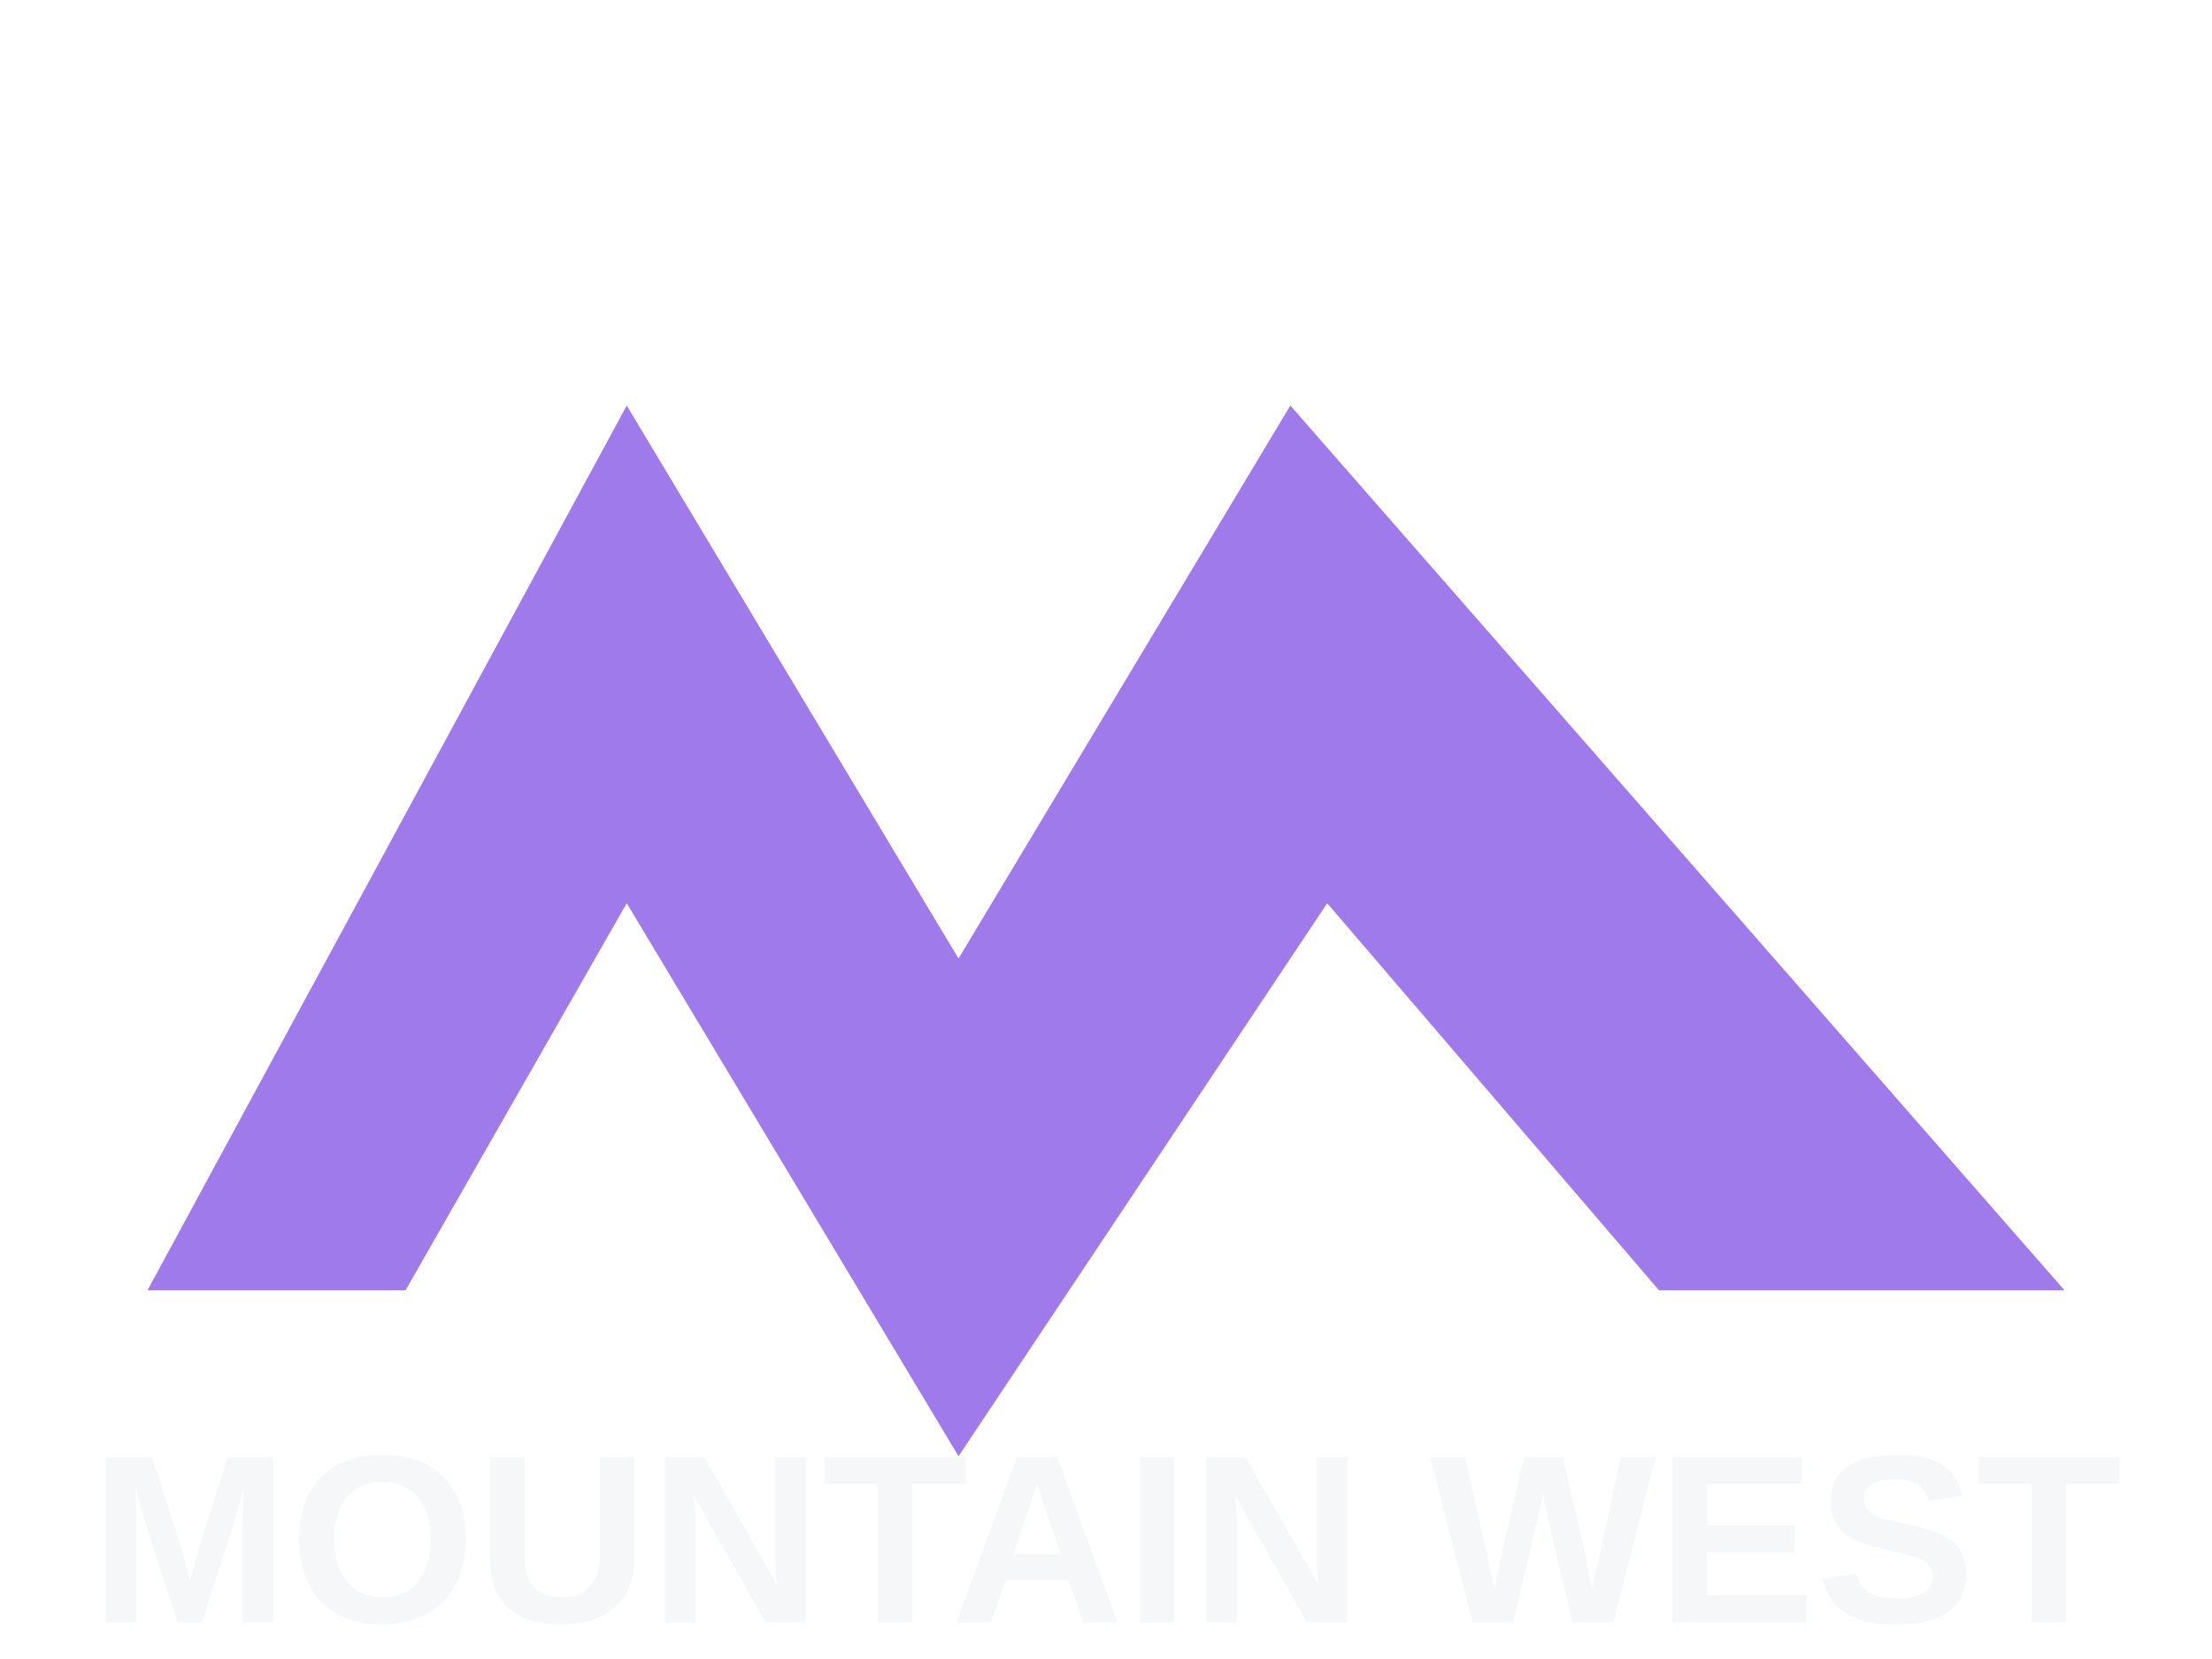
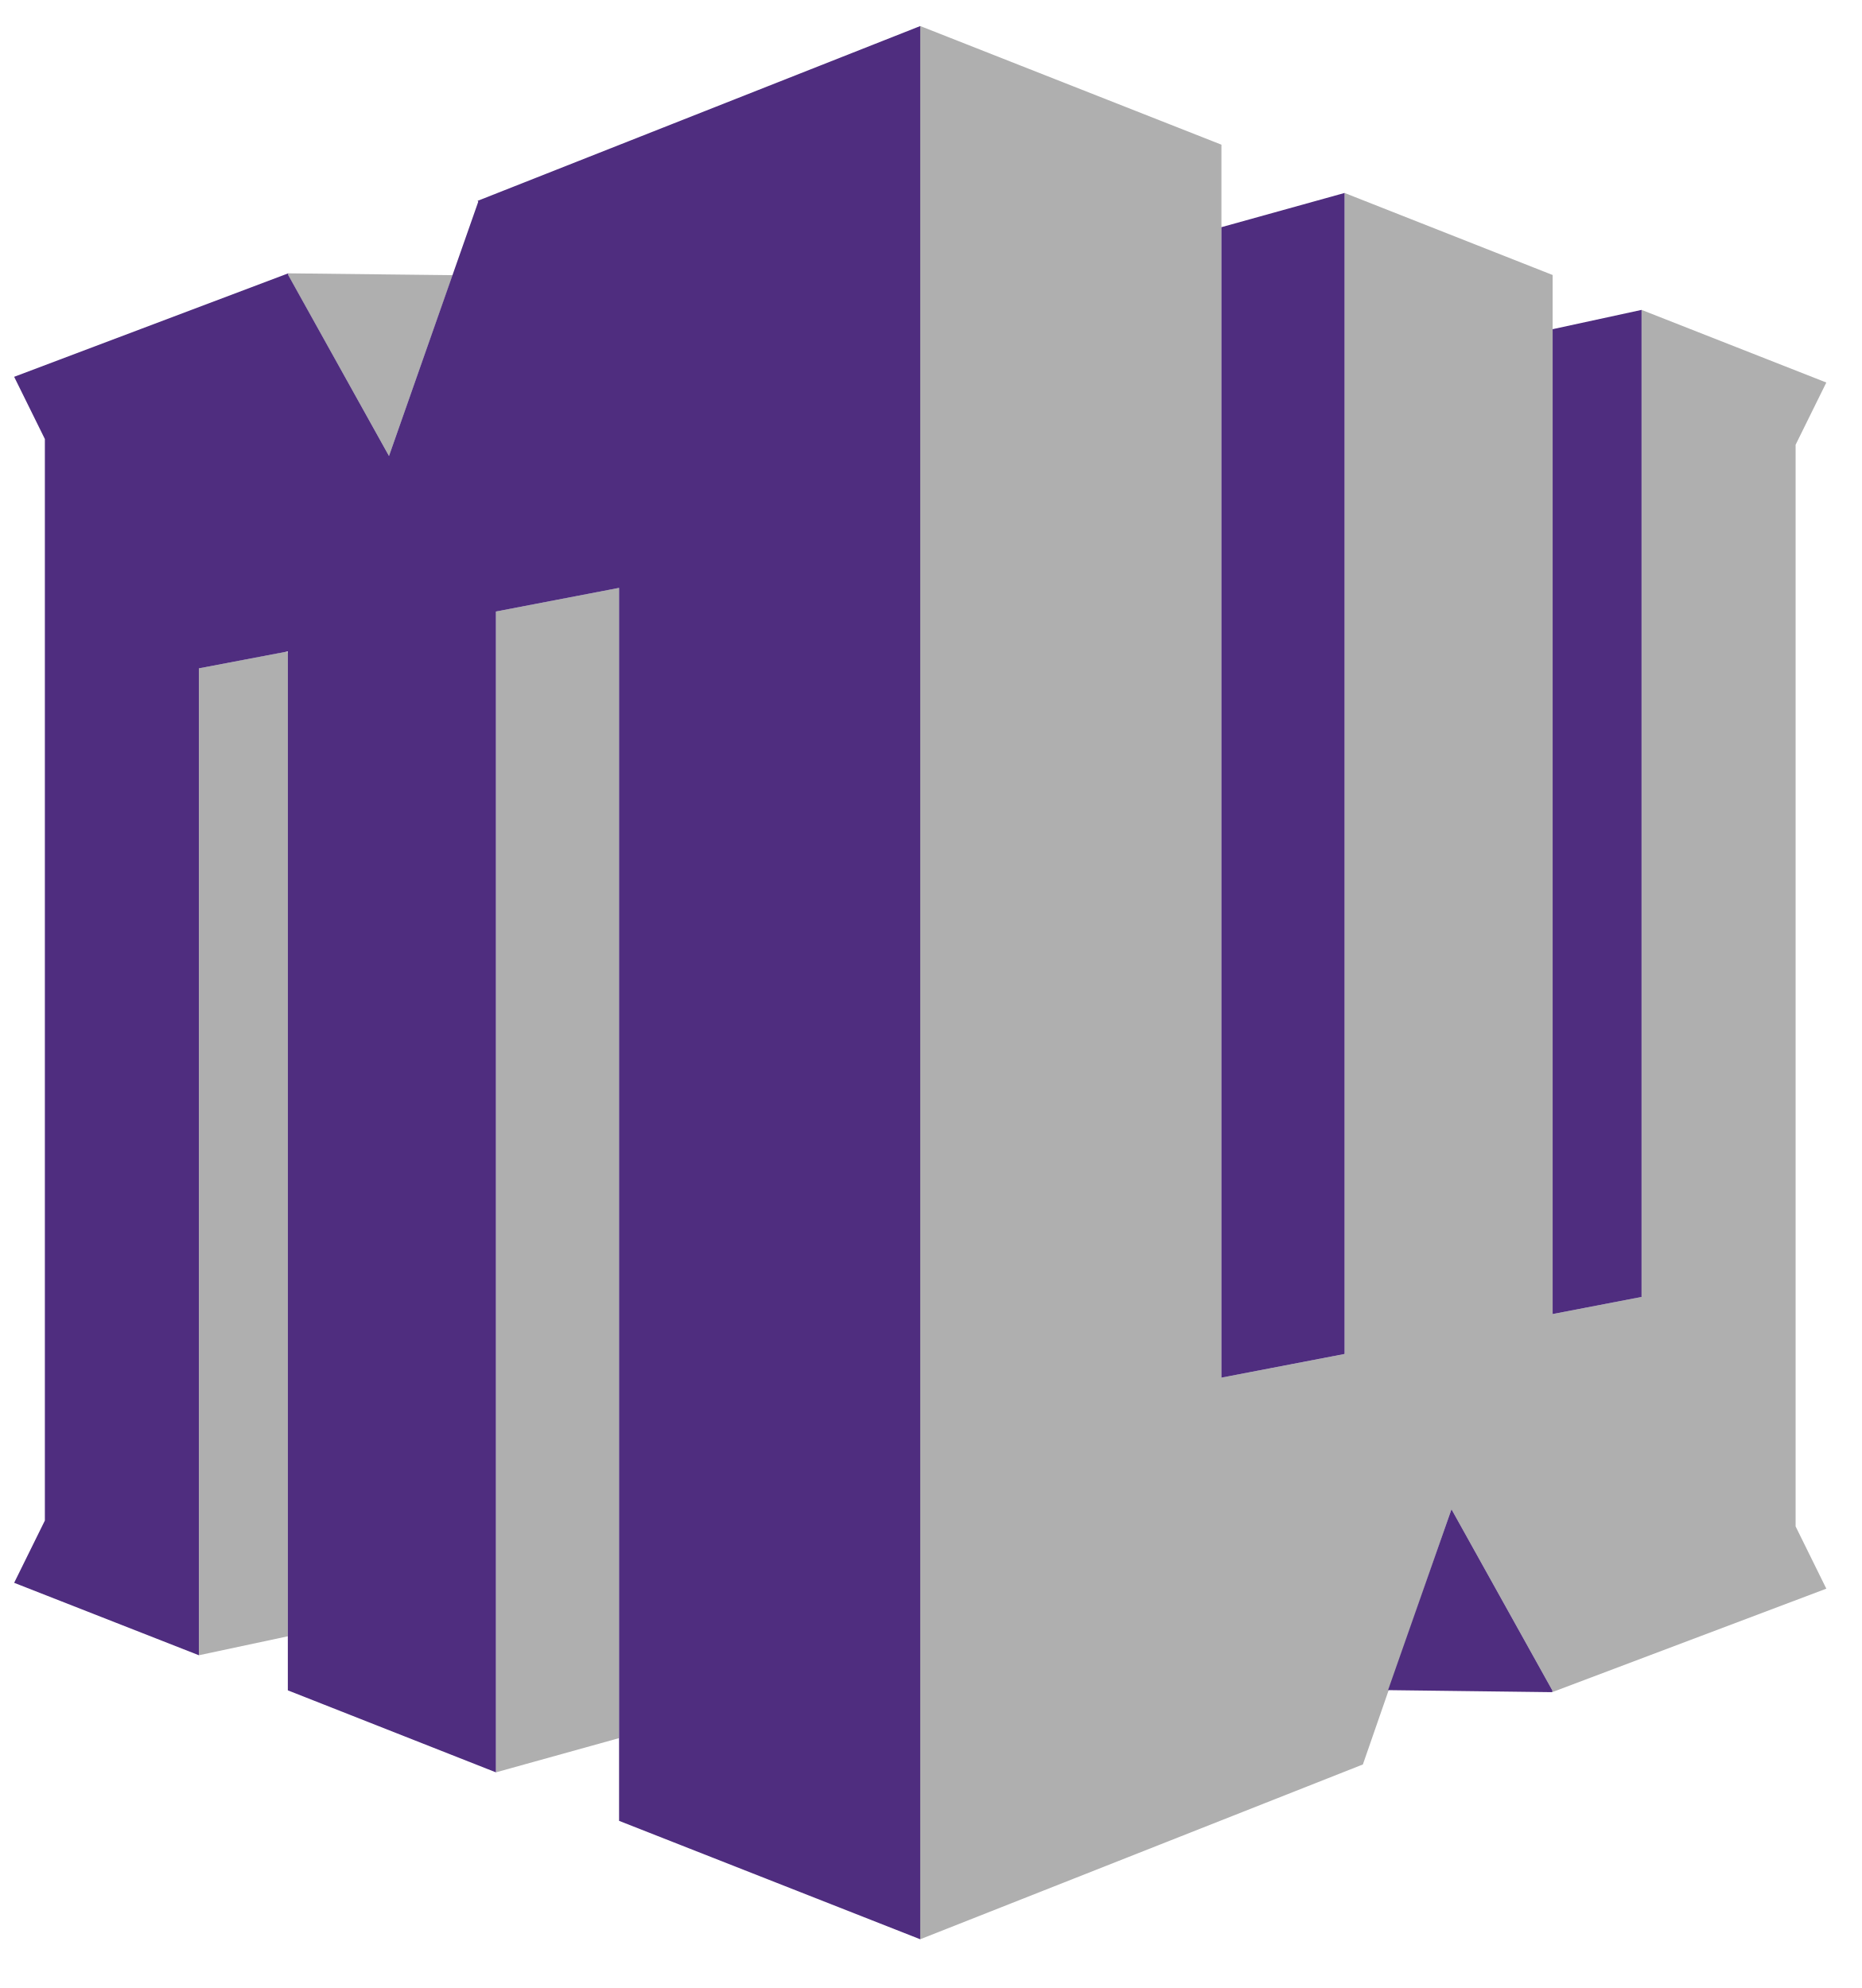
- <svg xmlns="http://www.w3.org/2000/svg" viewBox="0 0 120 90">
-   <path d="M8 70 34 22l18 30 18-30 42 48H90L72 49 52 79 34 49 22 70H8z" fill="#9f7aea" />
-   <text x="60" y="88" text-anchor="middle" font-family="Arial Black,Arial,sans-serif" font-size="13" font-weight="900" fill="#f5f7f8">MOUNTAIN WEST</text>
+ <svg xmlns="http://www.w3.org/2000/svg" width="132" height="141" viewBox="0 0 88 94">
+   <path fill="#afafaf" d="M43.502 1.232V91.695L64.427 83.43L68.615 71.365L73.389 79.94L73.374 80.012L86.335 75.118L84.883 72.174V21.03L86.335 18.087L77.602 14.653V61.324L73.397 62.133V13.003L63.561 9.124V64.022L57.74 65.14V6.841L43.503 1.232L43.502 1.232ZM13.63 12.924L13.615 12.995L18.39 21.562L21.397 13.011L13.63 12.924L13.63 12.924ZM29.265 27.796L23.443 28.915V83.803L29.265 82.185V27.796V27.796ZM13.473 30.826L9.403 31.602V78.266L13.607 77.37V30.842L13.473 30.826V30.826Z" />
+   <path fill="#4f2d7f" d="M43.502 1.232L22.577 9.497L22.609 9.537L18.389 21.562L13.615 12.987L13.63 12.923L0.669 17.817L2.121 20.759V71.897L0.669 74.841L9.402 78.266V31.602L13.607 30.802V79.926L23.443 83.803V28.915L29.265 27.797V86.096L43.502 91.696V1.233L43.502 1.232ZM63.561 9.124L57.739 10.742V65.14L63.561 64.021V9.123V9.124ZM77.601 14.653L73.397 15.565V62.133L77.601 61.324V14.653ZM68.615 71.366L65.617 79.916L73.374 80.012L73.389 79.941L68.615 71.365V71.366Z" />
</svg>
